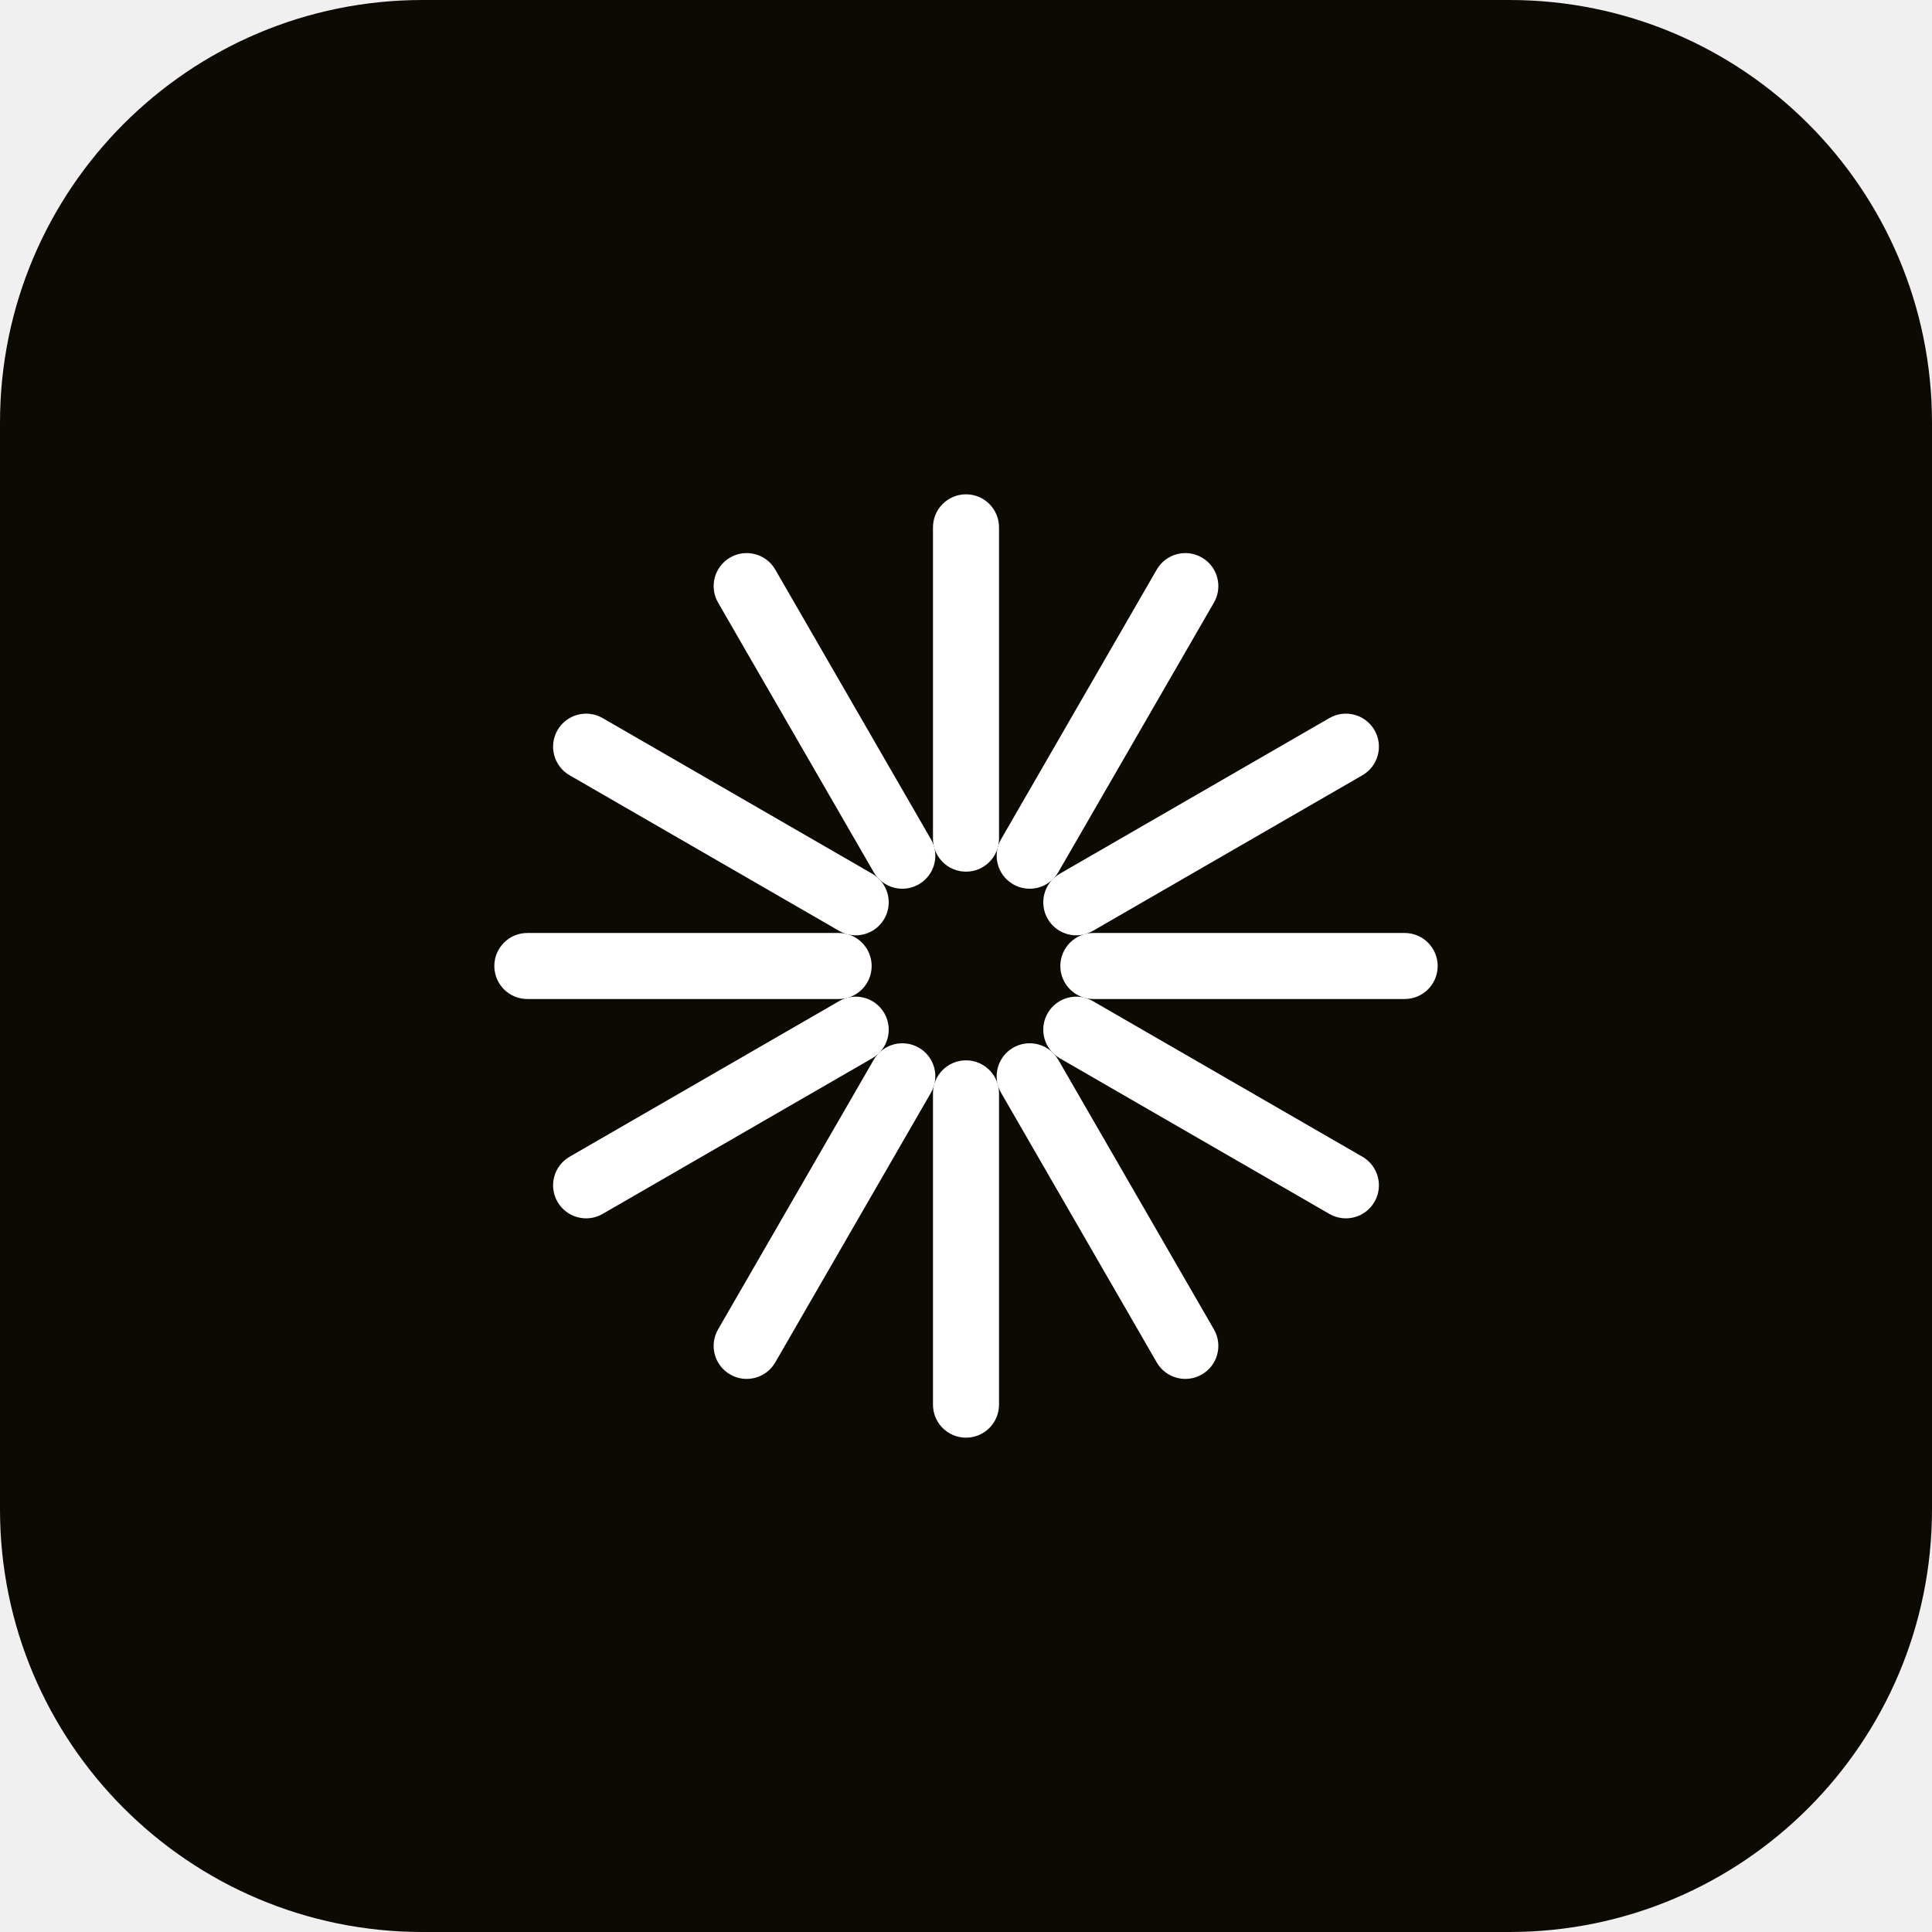
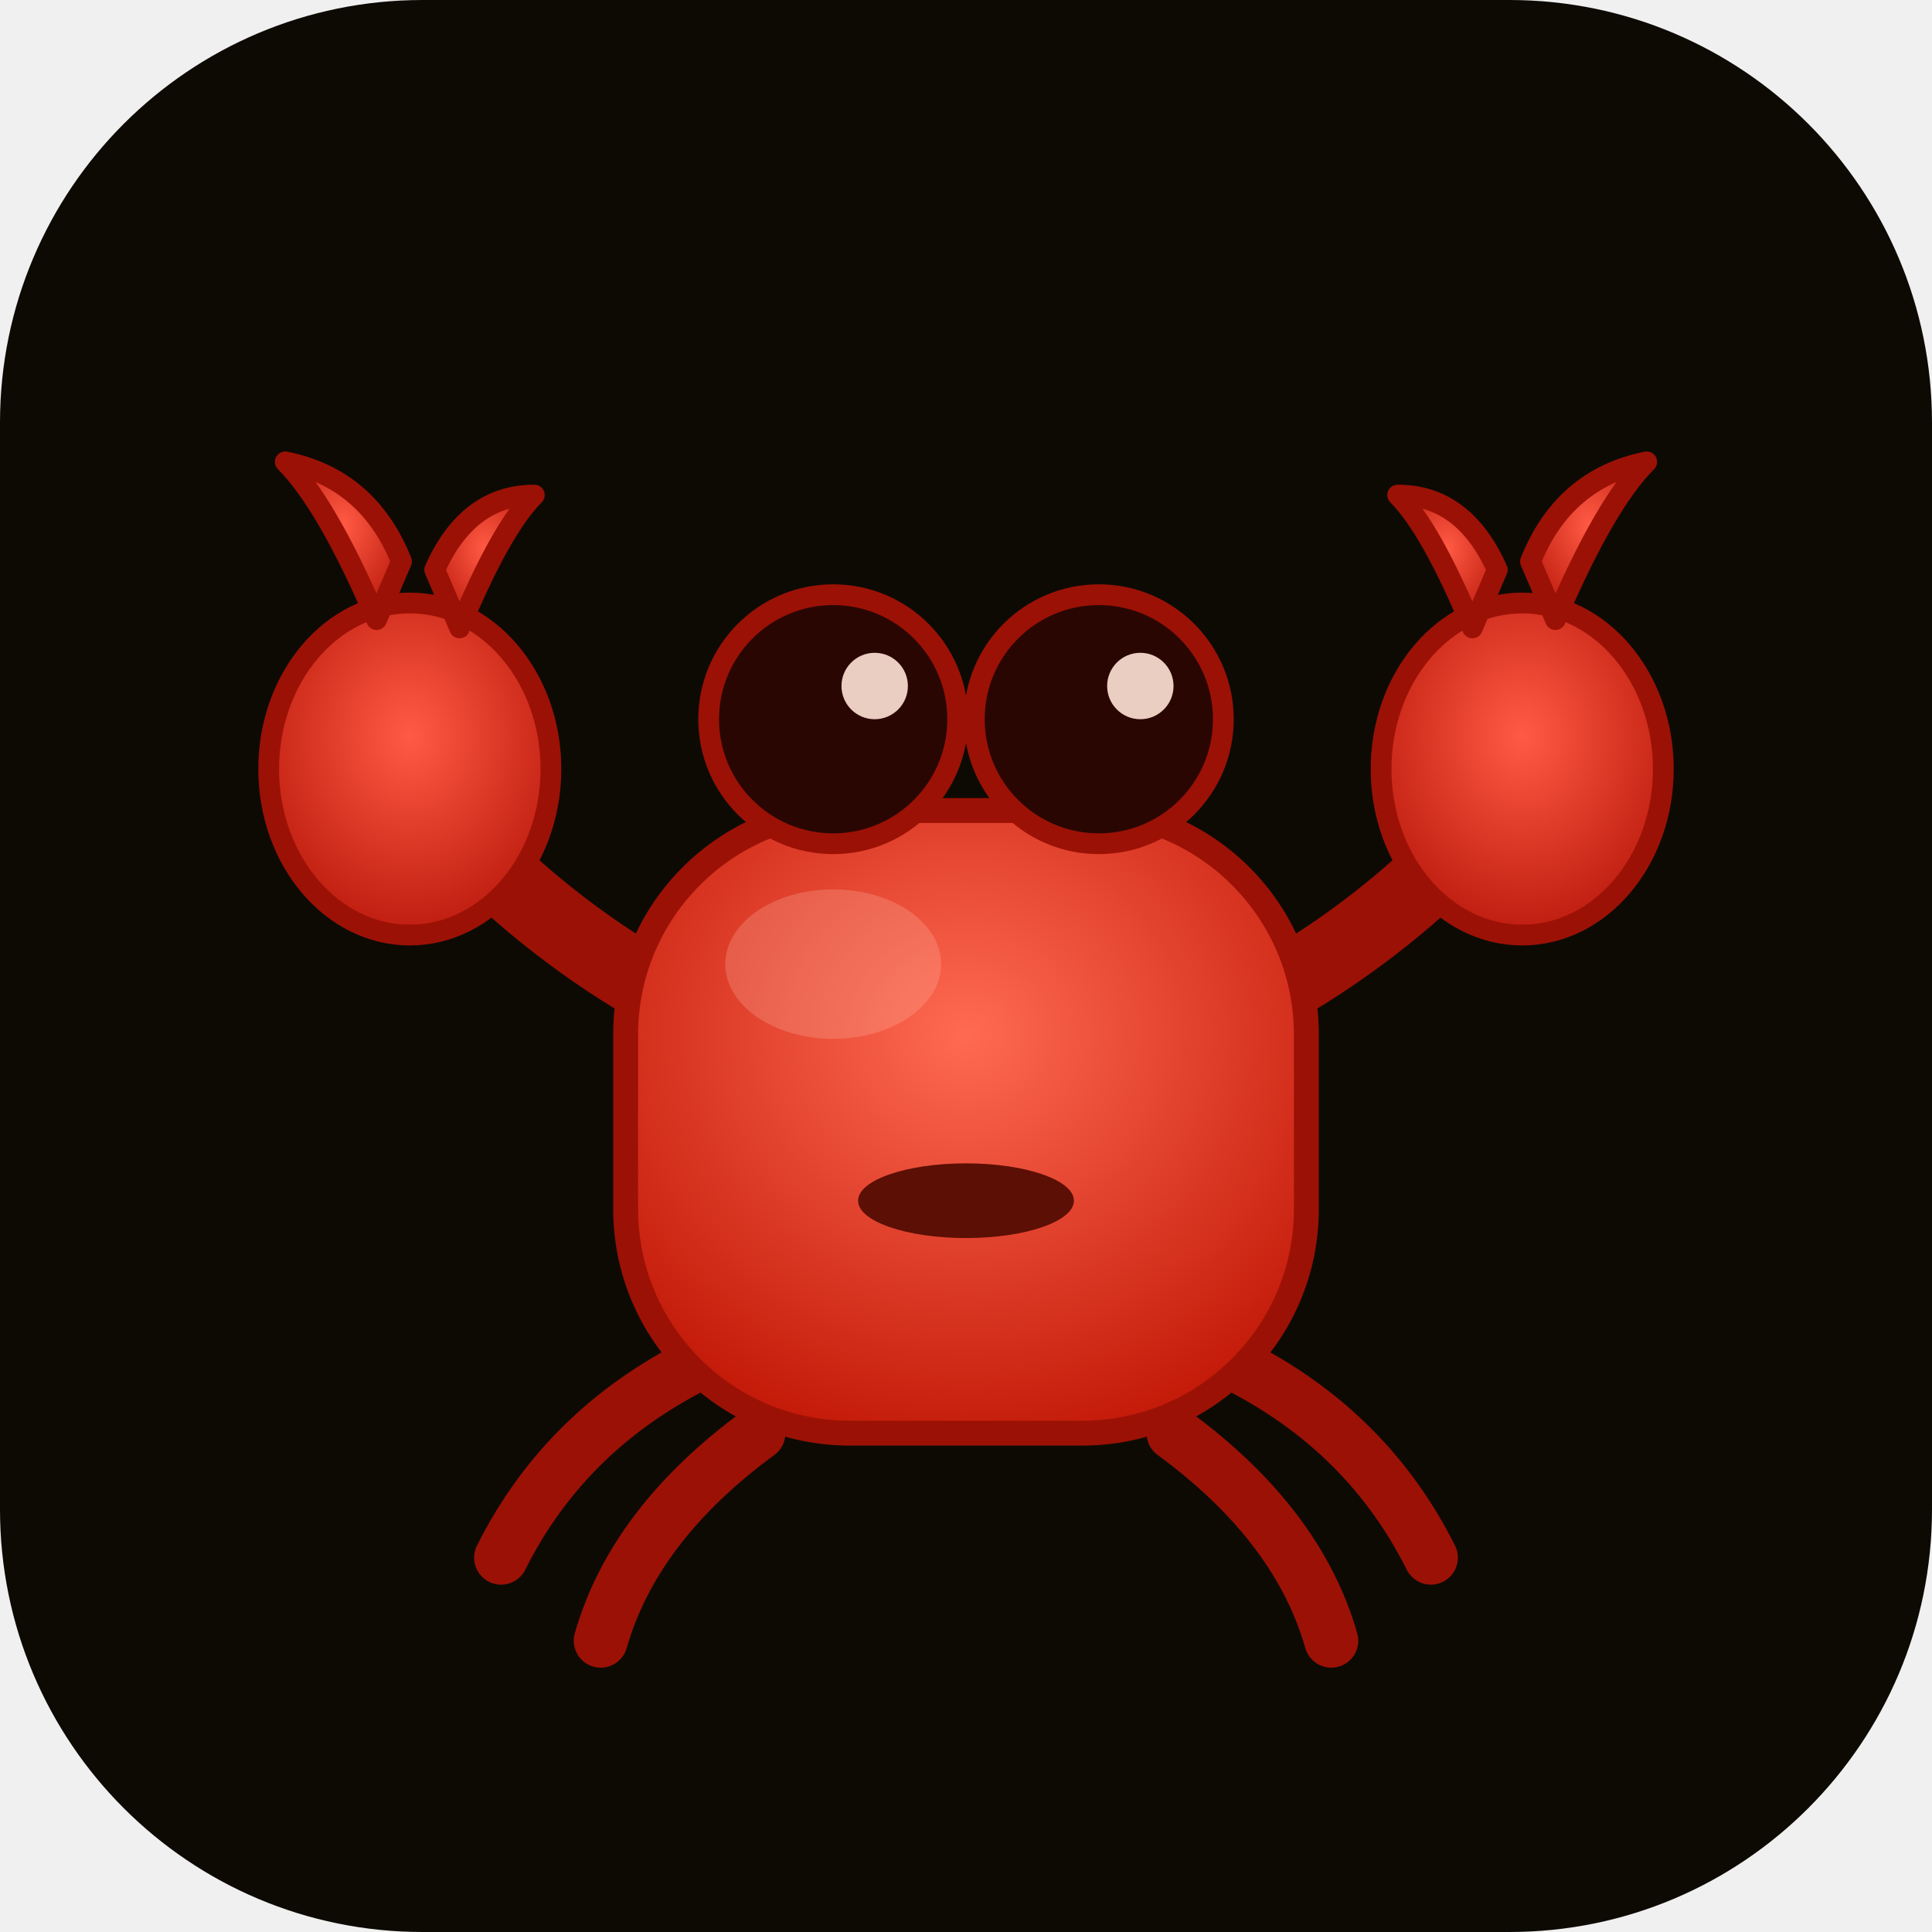
<svg xmlns="http://www.w3.org/2000/svg" viewBox="0 0 512 512">
+   <defs>
+     <radialGradient id="cb" cx="50%" cy="36%" r="68%">
+       <stop offset="0" stop-color="#ff6a52" />
+       <stop offset="1" stop-color="#c21807" />
+     </radialGradient>
+     <radialGradient id="cl" cx="50%" cy="40%" r="70%">
+       <stop offset="0" stop-color="#ff5a44" />
+       <stop offset="1" stop-color="#b31206" />
+     </radialGradient>
+   </defs>
  <rect width="512" height="512" rx="112" fill="#0d0a04" />
-   <g fill="#ffffff" transform="translate(106 106) scale(2.5)">
-     <rect transform="rotate(0 60 60)" x="56.5" y="10" width="7" height="40" rx="3.5" />
-     <rect transform="rotate(30 60 60)" x="56.5" y="10" width="7" height="40" rx="3.5" />
-     <rect transform="rotate(60 60 60)" x="56.5" y="10" width="7" height="40" rx="3.5" />
-     <rect transform="rotate(90 60 60)" x="56.5" y="10" width="7" height="40" rx="3.5" />
-     <rect transform="rotate(120 60 60)" x="56.5" y="10" width="7" height="40" rx="3.5" />
-     <rect transform="rotate(150 60 60)" x="56.5" y="10" width="7" height="40" rx="3.5" />
-     <rect transform="rotate(180 60 60)" x="56.5" y="10" width="7" height="40" rx="3.5" />
-     <rect transform="rotate(210 60 60)" x="56.5" y="10" width="7" height="40" rx="3.5" />
-     <rect transform="rotate(240 60 60)" x="56.5" y="10" width="7" height="40" rx="3.5" />
-     <rect transform="rotate(270 60 60)" x="56.5" y="10" width="7" height="40" rx="3.5" />
-     <rect transform="rotate(300 60 60)" x="56.5" y="10" width="7" height="40" rx="3.5" />
-     <rect transform="rotate(330 60 60)" x="56.5" y="10" width="7" height="40" rx="3.5" />
+   <g transform="translate(36 30) scale(1.1)">
+     <g stroke="#9c1105" stroke-width="13" stroke-linecap="round" fill="none">
+       <path d="M138 300 Q104 316 88 348" />
+       <path d="M150 318 Q120 340 112 368" />
+       <path d="M262 300 Q296 316 312 348" />
+       <path d="M250 318 Q280 340 288 368" />
+     </g>
+     <g>
+       <path d="M152 224 Q112 208 82 178" stroke="#9c1105" stroke-width="18" fill="none" stroke-linecap="round" />
+       <g transform="translate(66 158)">
+         <ellipse cx="0" cy="0" rx="34" ry="40" fill="url(#cl)" stroke="#9c1105" stroke-width="5" />
+         <path d="M-8 -36 Q-20 -64 -30 -74 Q-10 -70 -2 -50 Z" fill="url(#cl)" stroke="#9c1105" stroke-width="5" stroke-linejoin="round" />
+         <path d="M12 -34 Q22 -58 30 -66 Q14 -66 6 -48 Z" fill="url(#cl)" stroke="#9c1105" stroke-width="5" stroke-linejoin="round" />
+       </g>
+     </g>
+     <g>
+       <path d="M248 224 Q288 208 318 178" stroke="#9c1105" stroke-width="18" fill="none" stroke-linecap="round" />
+       <g transform="translate(334 158) scale(-1 1)">
+         <ellipse cx="0" cy="0" rx="34" ry="40" fill="url(#cl)" stroke="#9c1105" stroke-width="5" />
+         <path d="M-8 -36 Q-20 -64 -30 -74 Q-10 -70 -2 -50 Z" fill="url(#cl)" stroke="#9c1105" stroke-width="5" stroke-linejoin="round" />
+         <path d="M12 -34 Q22 -58 30 -66 Q14 -66 6 -48 Z" fill="url(#cl)" stroke="#9c1105" stroke-width="5" stroke-linejoin="round" />
+       </g>
+     </g>
+     <rect x="118" y="168" width="164" height="150" rx="54" fill="url(#cb)" stroke="#9c1105" stroke-width="6" />
+     <ellipse cx="168" cy="205" rx="26" ry="18" fill="#ffb9a6" opacity="0.26" />
+     <line x1="168" y1="172" x2="168" y2="150" stroke="#9c1105" stroke-width="8" />
+     <line x1="232" y1="172" x2="232" y2="150" stroke="#9c1105" stroke-width="8" />
+     <circle cx="168" cy="146" r="30" fill="#2a0603" stroke="#9c1105" stroke-width="5" />
+     <circle cx="232" cy="146" r="30" fill="#2a0603" stroke="#9c1105" stroke-width="5" />
+     <circle cx="178" cy="138" r="8" fill="#ffe3d6" opacity="0.9" />
+     <circle cx="242" cy="138" r="8" fill="#ffe3d6" opacity="0.9" />
+     <ellipse cx="200" cy="262" rx="26" ry="9" fill="#5c0f04" />
  </g>
</svg>
